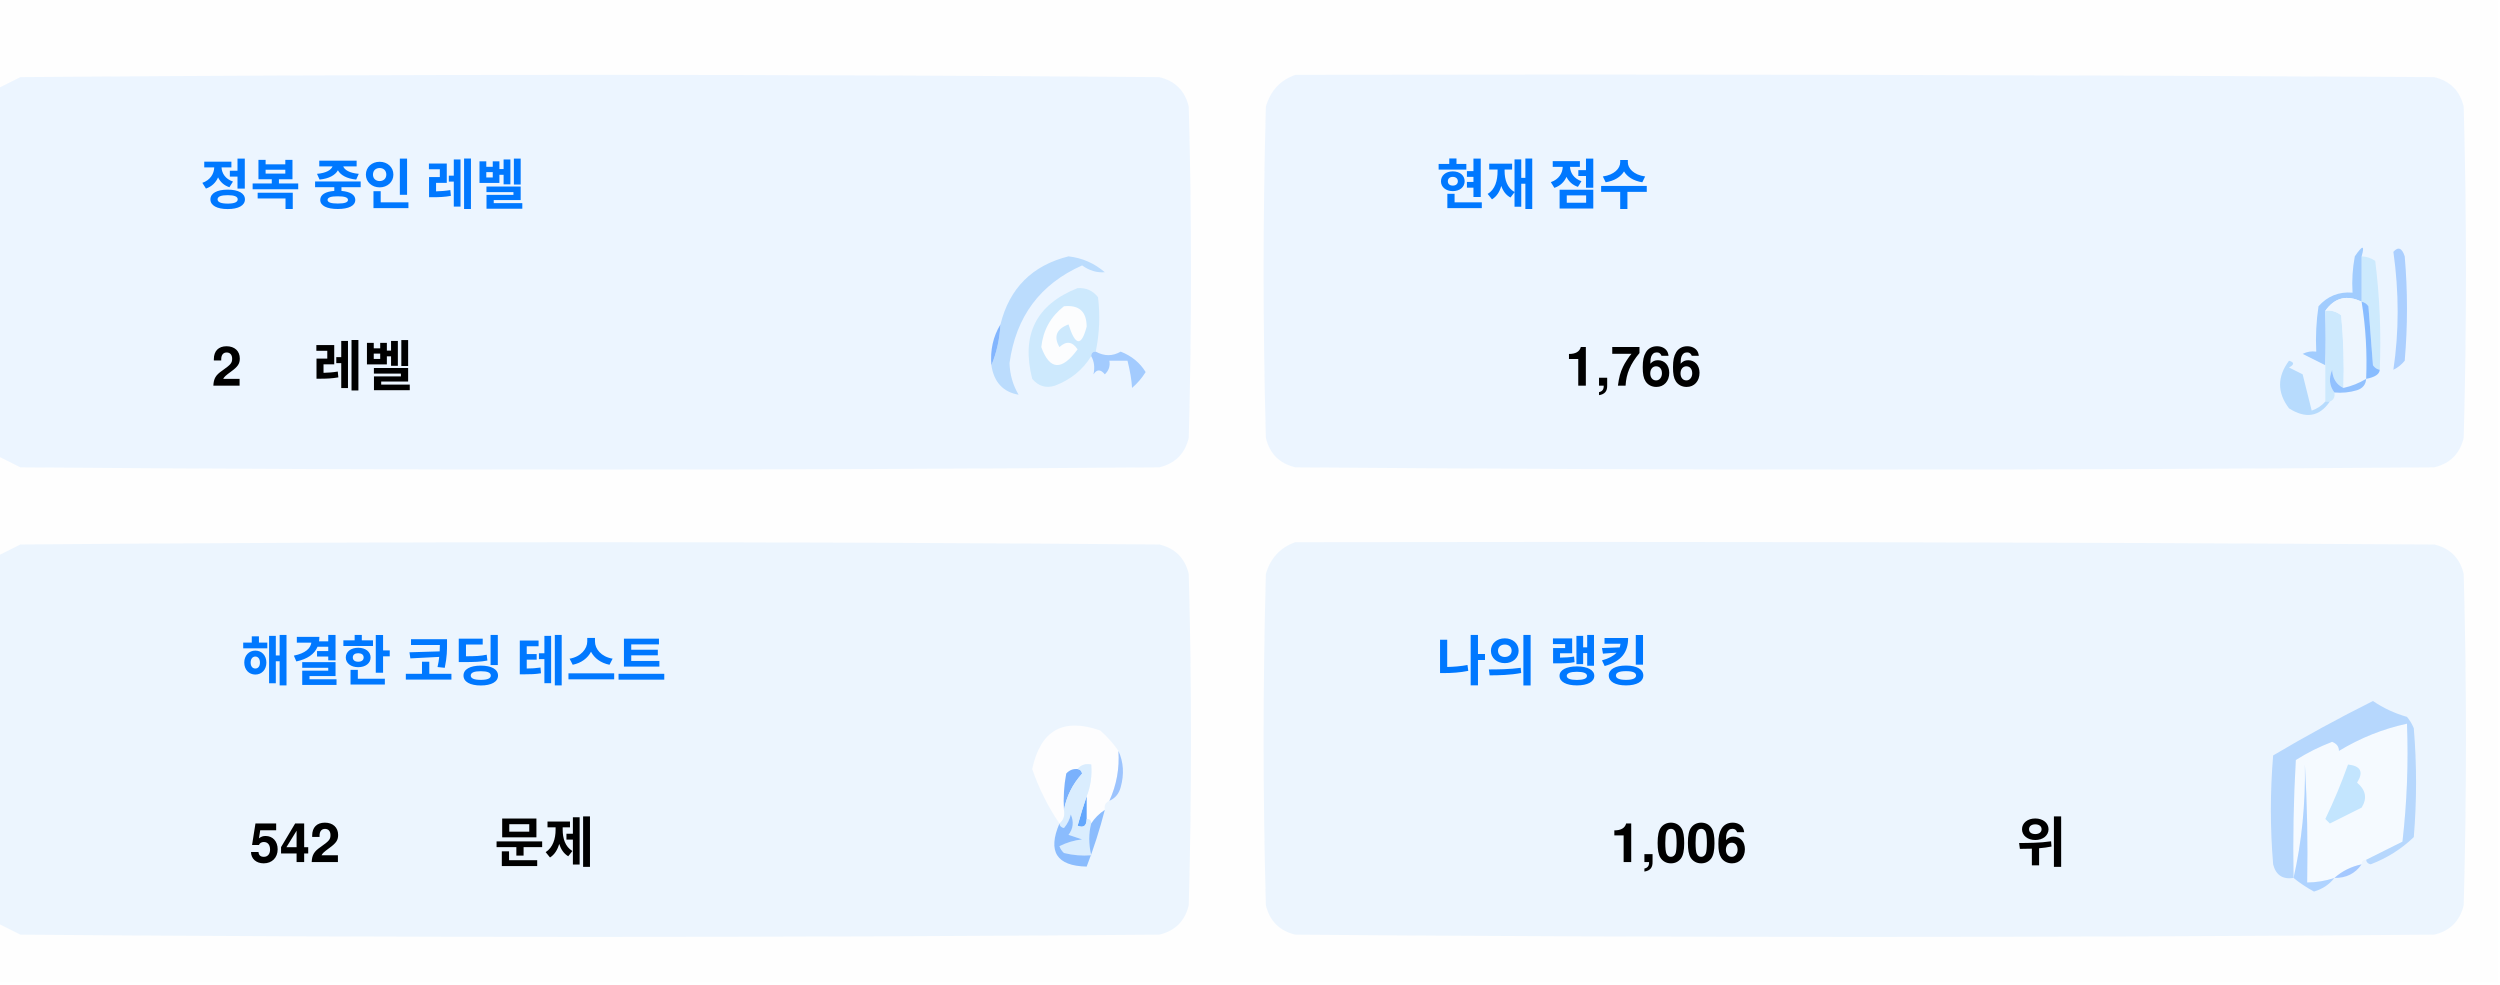
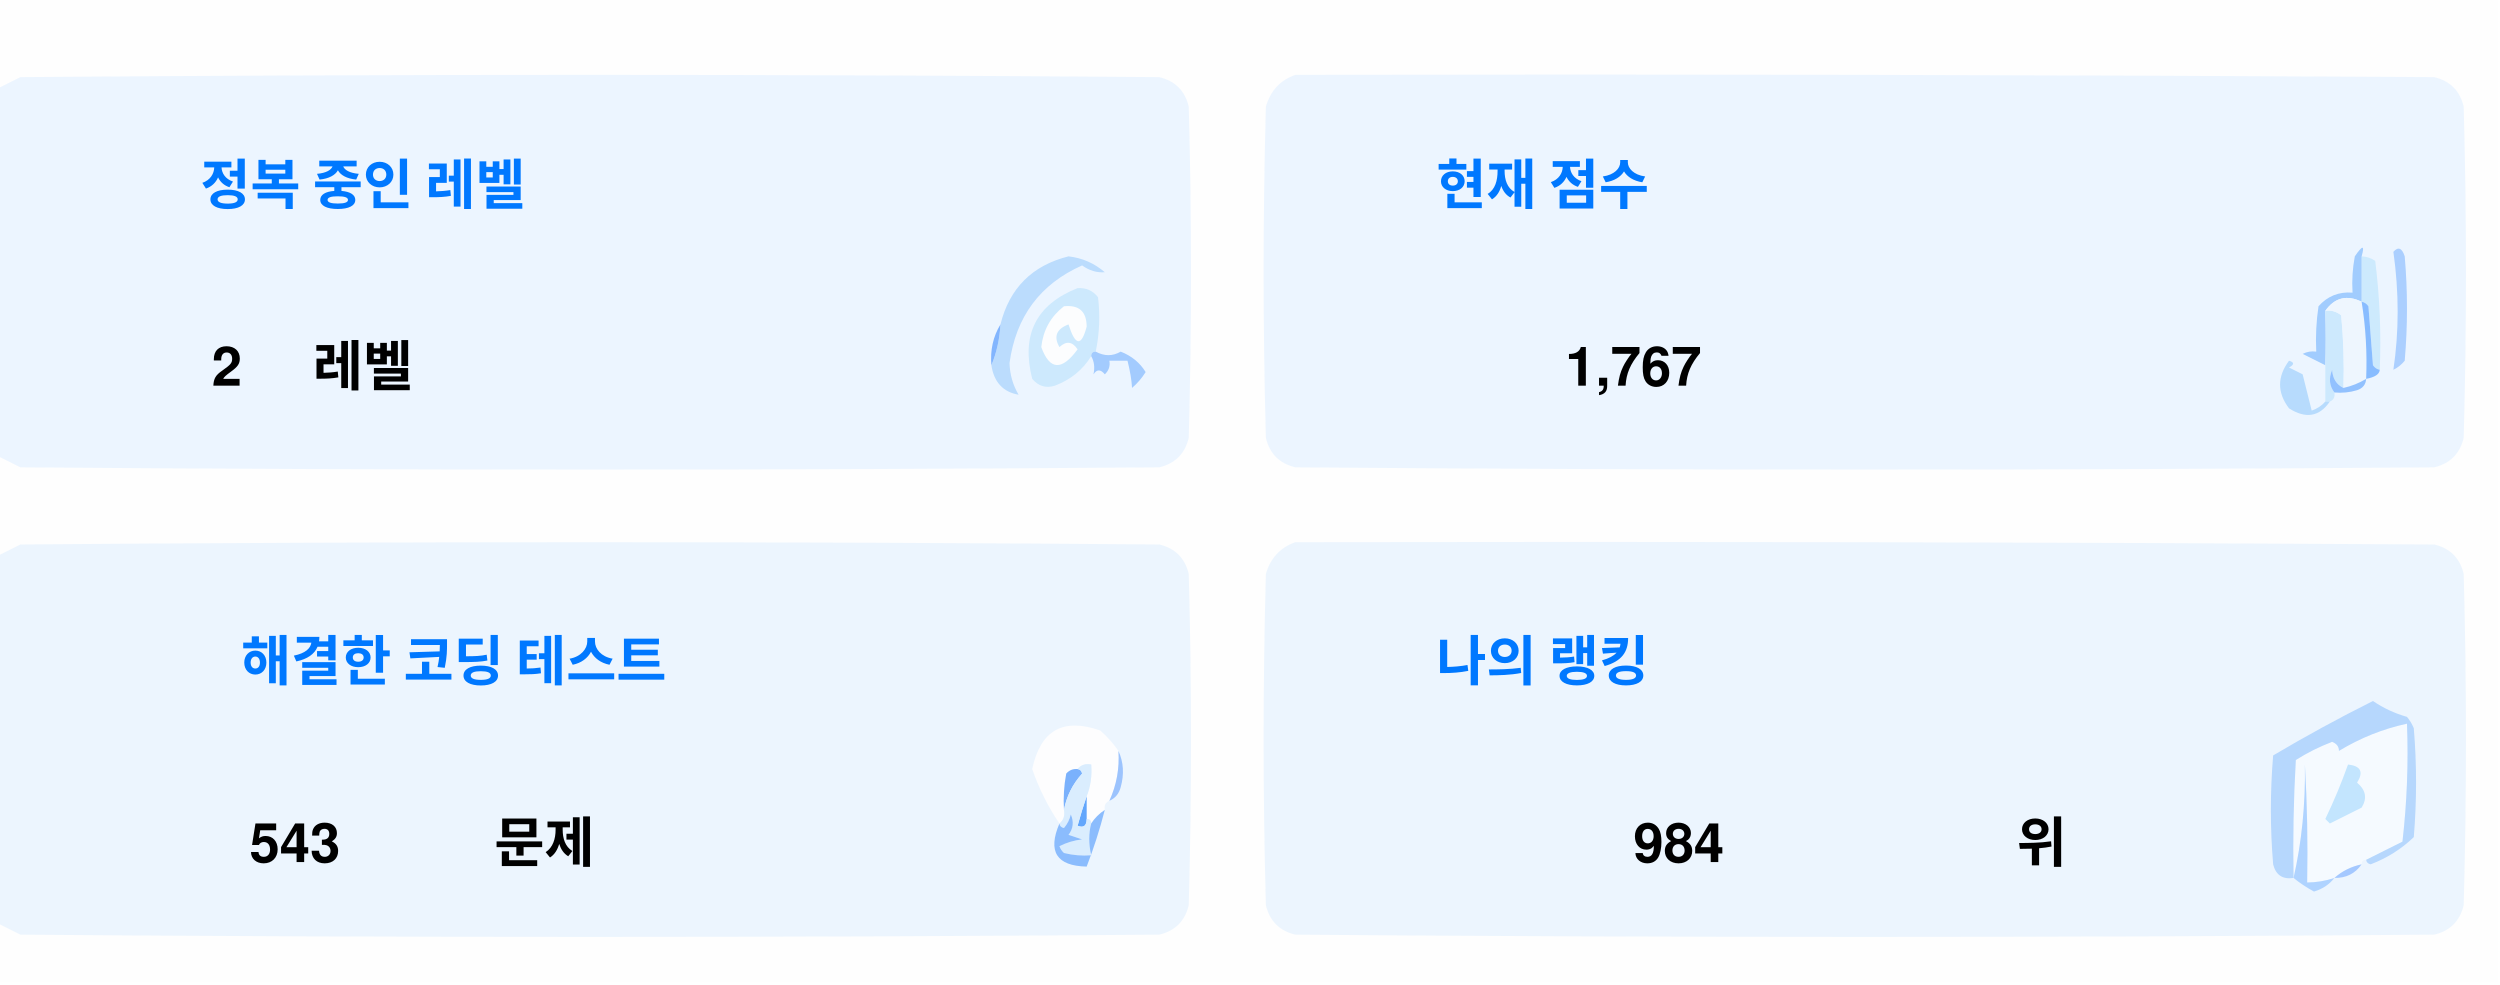
<svg xmlns="http://www.w3.org/2000/svg" version="1.1" width="551px" height="217px" style="shape-rendering:geometricPrecision; text-rendering:geometricPrecision; image-rendering:optimizeQuality; fill-rule:evenodd; clip-rule:evenodd">
  <style>
            .title {
                color: #0078ff;
                font-size: 1rem;
                line-height: 1.5rem;
                font-weight: bold;
                font-family: -apple-system,BlinkMacSystemFont,Segoe UI,Helvetica,Arial,sans-serif,Apple Color Emoji,Segoe UI Emoji;
            }
        
            .desc {
                color: #0078ff;
                font-size: 2.5rem;
                font-weight: bold;
                line-height: 1.5rem;
                font-family: -apple-system,BlinkMacSystemFont,Segoe UI,Helvetica,Arial,sans-serif,Apple Color Emoji,Segoe UI Emoji;
            }
        
            .desc-2 {
                color: #0078ff;
                font-size: 1rem;
                font-weight: bold;
                line-height: 1.5rem;
                font-family: -apple-system,BlinkMacSystemFont,Segoe UI,Helvetica,Arial,sans-serif,Apple Color Emoji,Segoe UI Emoji;
            }
        
            .text, .desc {
                animation: twinkling 4s ease-in-out infinite;
            }
        
            @keyframes twinkling {
                40% { opacity: 1; }
                50% { opacity: 0.5; }
                60% { opacity: 1; }
                70% { opacity: 0.5; }
                80% { opacity: 1; }
            };
        </style>
  <g>
    <path style="opacity:1" fill="#fefefe" d="M -0.5,-0.5 C 183.167,-0.5 366.833,-0.5 550.5,-0.5C 550.5,71.833 550.5,144.167 550.5,216.5C 366.833,216.5 183.167,216.5 -0.5,216.5C -0.5,212.167 -0.5,207.833 -0.5,203.5C 1.14,204.32 2.807,205.153 4.5,206C 88.167,206.667 171.833,206.667 255.5,206C 259,205.167 261.167,203 262,199.5C 262.667,175.167 262.667,150.833 262,126.5C 261.167,123 259,120.833 255.5,120C 171.833,119.333 88.167,119.333 4.5,120C 2.807,120.847 1.14,121.68 -0.5,122.5C -0.5,115.167 -0.5,107.833 -0.5,100.5C 1.14,101.32 2.807,102.153 4.5,103C 88.167,103.667 171.833,103.667 255.5,103C 259,102.167 261.167,100 262,96.5C 262.667,72.167 262.667,47.833 262,23.5C 261.167,20 259,17.833 255.5,17C 171.833,16.333 88.167,16.333 4.5,17C 2.807,17.847 1.14,18.68 -0.5,19.5C -0.5,12.833 -0.5,6.167 -0.5,-0.5 Z" />
  </g>
  <g>
    <path style="opacity:1" fill="#ecf5ff" d="M -0.5,100.5 C -0.5,73.5 -0.5,46.5 -0.5,19.5C 1.14,18.68 2.807,17.847 4.5,17C 88.167,16.333 171.833,16.333 255.5,17C 259,17.833 261.167,20 262,23.5C 262.667,47.833 262.667,72.167 262,96.5C 261.167,100 259,102.167 255.5,103C 171.833,103.667 88.167,103.667 4.5,103C 2.807,102.153 1.14,101.32 -0.5,100.5 Z" />
  </g>
  <g>
    <path style="opacity:1" fill="#ecf5ff" d="M 285.5,16.5 C 369.167,16.333 452.834,16.5 536.5,17C 540,17.833 542.167,20 543,23.5C 543.667,47.833 543.667,72.167 543,96.5C 542.167,100 540,102.167 536.5,103C 452.833,103.667 369.167,103.667 285.5,103C 282,102.167 279.833,100 279,96.5C 278.333,72.167 278.333,47.833 279,23.5C 280.018,19.985 282.185,17.652 285.5,16.5 Z" />
  </g>
  <g>
    <path style="opacity:1" fill="#cdeafd" d="M 520.5,56.5 C 521.583,56.539 522.583,56.873 523.5,57.5C 524.498,65.472 524.831,73.472 524.5,81.5C 523.883,81.389 523.383,81.056 523,80.5C 522.667,76.167 522.333,71.833 522,67.5C 521.617,66.944 521.117,66.611 520.5,66.5C 520.5,63.167 520.5,59.833 520.5,56.5 Z" />
  </g>
  <g>
    <path style="opacity:1" fill="#abcfff" d="M 527.5,55.5 C 528.566,54.308 529.399,54.641 530,56.5C 530.667,64.167 530.667,71.833 530,79.5C 529.311,80.357 528.478,81.023 527.5,81.5C 528.758,73.08 528.758,64.414 527.5,55.5 Z" />
  </g>
  <g>
    <path style="opacity:1" fill="#bbdcfd" d="M 218.5,80.5 C 219.657,77.727 220.324,74.727 220.5,71.5C 222.49,63.51 227.49,58.51 235.5,56.5C 238.528,56.847 241.194,58.014 243.5,60C 241.744,60.141 240.078,59.641 238.5,58.5C 229.247,62.607 223.914,69.773 222.5,80C 222.565,82.526 223.232,84.859 224.5,87C 221.07,86.397 219.07,84.231 218.5,80.5 Z" />
  </g>
  <g>
    <path style="opacity:1" fill="#cde9fd" d="M 241.5,77.5 C 240.833,77.5 240.5,77.833 240.5,78.5C 238.628,81.529 235.961,83.695 232.5,85C 230.536,85.624 228.869,85.124 227.5,83.5C 225.021,73.791 228.354,67.124 237.5,63.5C 239.374,63.39 240.874,64.056 242,65.5C 242.497,69.524 242.331,73.524 241.5,77.5 Z" />
  </g>
  <g>
    <path style="opacity:1" fill="#fcfdfe" d="M 234.5,67.5 C 237.826,67.162 239.493,68.662 239.5,72C 238.334,76.434 237,76.267 235.5,71.5C 232.832,72.515 232.166,74.182 233.5,76.5C 235.017,75.089 236.351,75.256 237.5,77C 234.006,81.771 231.34,81.605 229.5,76.5C 229.904,72.771 231.571,69.771 234.5,67.5 Z" />
  </g>
  <g>
    <path style="opacity:1" fill="#a1ccfe" d="M 520.5,56.5 C 520.5,59.833 520.5,63.167 520.5,66.5C 517.238,64.922 514.572,65.589 512.5,68.5C 512.617,72.81 512.617,76.81 512.5,80.5C 510.86,79.68 509.193,78.847 507.5,78C 508.448,77.517 509.448,77.35 510.5,77.5C 510.335,74.15 510.502,70.817 511,67.5C 512.995,65.253 515.495,64.253 518.5,64.5C 518.336,61.813 518.503,59.146 519,56.5C 520.731,53.969 521.231,53.969 520.5,56.5 Z" />
  </g>
  <g>
    <path style="opacity:1" fill="#cde9fd" d="M 512.5,68.5 C 513.822,68.33 514.989,68.663 516,69.5C 516.499,74.823 516.666,80.156 516.5,85.5C 514.955,84.77 514.122,83.437 514,81.5C 513.22,83.387 513.387,85.054 514.5,86.5C 514.672,87.492 514.338,88.158 513.5,88.5C 513.167,88.5 512.833,88.5 512.5,88.5C 512.5,85.833 512.5,83.167 512.5,80.5C 512.617,76.81 512.617,72.81 512.5,68.5 Z" />
  </g>
  <g>
    <path style="opacity:1" fill="#eef6fe" d="M 520.5,66.5 C 521.407,72.106 521.74,77.773 521.5,83.5C 519.95,84.441 518.284,85.108 516.5,85.5C 516.666,80.156 516.499,74.823 516,69.5C 514.989,68.663 513.822,68.33 512.5,68.5C 514.572,65.589 517.238,64.922 520.5,66.5 Z" />
  </g>
  <g>
    <path style="opacity:1" fill="#88bcff" d="M 520.5,66.5 C 521.117,66.611 521.617,66.944 522,67.5C 522.333,71.833 522.667,76.167 523,80.5C 523.383,81.056 523.883,81.389 524.5,81.5C 524.445,82.469 523.445,83.136 521.5,83.5C 521.74,77.773 521.407,72.106 520.5,66.5 Z" />
  </g>
  <g>
    <path style="opacity:1" fill="#82b5fe" d="M 220.5,71.5 C 220.324,74.727 219.657,77.727 218.5,80.5C 218.215,77.171 218.882,74.171 220.5,71.5 Z" />
  </g>
  <g>
    <path style="opacity:1" fill="#a3cbfe" d="M 240.5,78.5 C 240.5,77.833 240.833,77.5 241.5,77.5C 243.391,78.536 245.224,78.536 247,77.5C 249.391,78.429 251.225,79.929 252.5,82C 251.681,83.319 250.681,84.486 249.5,85.5C 249.409,83.777 249.075,81.777 248.5,79.5C 247.167,79.5 245.833,79.5 244.5,79.5C 244.719,80.675 244.386,81.675 243.5,82.5C 242.575,81.359 241.741,81.359 241,82.5C 241.331,80.981 241.164,79.648 240.5,78.5 Z" />
  </g>
  <g>
    <path style="opacity:1" fill="#b7dbfd" d="M 512.5,88.5 C 512.833,88.5 513.167,88.5 513.5,88.5C 511.199,91.857 508.199,92.357 504.5,90C 501.872,86.535 501.872,83.035 504.5,79.5C 505.696,79.846 505.696,80.346 504.5,81C 505.5,81.5 506.5,82 507.5,82.5C 508.167,85.167 508.833,87.833 509.5,90.5C 510.739,90.058 511.739,89.391 512.5,88.5 Z" />
  </g>
  <g>
    <path style="opacity:1" fill="#92c1fe" d="M 516.5,85.5 C 518.284,85.108 519.95,84.441 521.5,83.5C 521.423,84.75 520.756,85.583 519.5,86C 517.866,86.493 516.199,86.66 514.5,86.5C 513.387,85.054 513.22,83.387 514,81.5C 514.122,83.437 514.955,84.77 516.5,85.5 Z" />
  </g>
  <g>
    <path style="opacity:1" fill="#ecf5fe" d="M -0.5,203.5 C -0.5,176.5 -0.5,149.5 -0.5,122.5C 1.14,121.68 2.807,120.847 4.5,120C 88.167,119.333 171.833,119.333 255.5,120C 259,120.833 261.167,123 262,126.5C 262.667,150.833 262.667,175.167 262,199.5C 261.167,203 259,205.167 255.5,206C 171.833,206.667 88.167,206.667 4.5,206C 2.807,205.153 1.14,204.32 -0.5,203.5 Z" />
  </g>
  <g>
    <path style="opacity:1" fill="#ecf5fe" d="M 285.5,119.5 C 369.167,119.333 452.834,119.5 536.5,120C 540,120.833 542.167,123 543,126.5C 543.667,150.833 543.667,175.167 543,199.5C 542.167,203 540,205.167 536.5,206C 452.833,206.667 369.167,206.667 285.5,206C 282,205.167 279.833,203 279,199.5C 278.333,175.167 278.333,150.833 279,126.5C 280.018,122.985 282.185,120.652 285.5,119.5 Z" />
  </g>
  <g>
    <path style="opacity:1" fill="#fdfdfe" d="M 246.5,165.5 C 246.758,169.367 246.092,173.034 244.5,176.5C 243.662,176.842 243.328,177.508 243.5,178.5C 242.272,179.306 241.272,180.306 240.5,181.5C 240.5,180.833 240.167,180.5 239.5,180.5C 239.5,178.833 239.5,177.167 239.5,175.5C 240.369,173.283 240.702,170.95 240.5,168.5C 239.209,168.263 238.209,168.596 237.5,169.5C 236.504,169.414 235.671,169.748 235,170.5C 234.503,173.146 234.336,175.813 234.5,178.5C 234.737,179.791 234.404,180.791 233.5,181.5C 230.986,177.806 228.986,173.806 227.5,169.5C 229.309,160.957 234.309,158.124 242.5,161C 244.07,162.397 245.404,163.897 246.5,165.5 Z" />
  </g>
  <g>
    <path style="opacity:1" fill="#f5faff" d="M 521.5,189.5 C 520.833,189.5 520.5,189.833 520.5,190.5C 518.181,190.992 516.181,191.992 514.5,193.5C 512.565,194.15 510.565,194.483 508.5,194.5C 508.666,185.827 508.5,177.16 508,168.5C 508.141,177.227 507.308,185.56 505.5,193.5C 505.334,184.827 505.5,176.16 506,167.5C 508.527,165.903 511.194,164.57 514,163.5C 515.011,163.892 515.511,164.559 515.5,165.5C 520.21,162.641 525.21,160.641 530.5,159.5C 530.831,168.192 530.498,176.859 529.5,185.5C 526.807,186.847 524.14,188.18 521.5,189.5 Z" />
  </g>
  <g>
    <path style="opacity:1" fill="#b6d7fd" d="M 521.5,189.5 C 524.14,188.18 526.807,186.847 529.5,185.5C 530.498,176.859 530.831,168.192 530.5,159.5C 525.21,160.641 520.21,162.641 515.5,165.5C 515.511,164.559 515.011,163.892 514,163.5C 511.194,164.57 508.527,165.903 506,167.5C 505.5,176.16 505.334,184.827 505.5,193.5C 503.089,193.863 501.589,192.863 501,190.5C 500.333,182.5 500.333,174.5 501,166.5C 508.173,162.246 515.507,158.246 523,154.5C 525.304,156.068 527.804,157.235 530.5,158C 531.126,158.75 531.626,159.584 532,160.5C 532.667,168.5 532.667,176.5 532,184.5C 529.292,187.111 526.125,189.111 522.5,190.5C 521.893,190.376 521.56,190.043 521.5,189.5 Z" />
  </g>
  <g>
    <path style="opacity:1" fill="#c3e5fe" d="M 517.5,168.5 C 520.317,168.801 520.984,170.134 519.5,172.5C 521.439,174.122 521.772,175.956 520.5,178C 518.167,179.167 515.833,180.333 513.5,181.5C 513.167,181.167 512.833,180.833 512.5,180.5C 514.414,176.515 516.081,172.515 517.5,168.5 Z" />
  </g>
  <g>
    <path style="opacity:1" fill="#7ab1fc" d="M 237.5,169.5 C 238.043,169.56 238.376,169.893 238.5,170.5C 236.395,172.836 235.062,175.503 234.5,178.5C 234.336,175.813 234.503,173.146 235,170.5C 235.671,169.748 236.504,169.414 237.5,169.5 Z" />
  </g>
  <g>
    <path style="opacity:1" fill="#afd3ff" d="M 514.5,193.5 C 513.378,194.947 511.878,195.947 510,196.5C 508.348,195.601 506.848,194.601 505.5,193.5C 507.308,185.56 508.141,177.227 508,168.5C 508.5,177.16 508.666,185.827 508.5,194.5C 510.565,194.483 512.565,194.15 514.5,193.5 Z" />
  </g>
  <g>
    <path style="opacity:1" fill="#9cc3fd" d="M 246.5,165.5 C 247.634,167.966 247.801,170.633 247,173.5C 246.623,174.942 245.79,175.942 244.5,176.5C 246.092,173.034 246.758,169.367 246.5,165.5 Z" />
  </g>
  <g>
    <path style="opacity:1" fill="#62a6fc" d="M 239.5,175.5 C 239.5,177.167 239.5,178.833 239.5,180.5C 239.483,182.028 238.816,182.528 237.5,182C 238.117,179.723 238.784,177.556 239.5,175.5 Z" />
  </g>
  <g>
    <path style="opacity:1" fill="#daedfe" d="M 237.5,169.5 C 238.209,168.596 239.209,168.263 240.5,168.5C 240.702,170.95 240.369,173.283 239.5,175.5C 238.784,177.556 238.117,179.723 237.5,182C 238.816,182.528 239.483,182.028 239.5,180.5C 240.167,180.5 240.5,180.833 240.5,181.5C 239.918,183.669 239.918,186.002 240.5,188.5C 238.473,188.662 236.473,188.495 234.5,188C 234.043,187.586 233.709,187.086 233.5,186.5C 235.078,185.702 236.744,185.202 238.5,185C 237.5,184.667 236.5,184.333 235.5,184C 236.554,182.612 236.72,181.112 236,179.5C 235.751,180.624 235.251,181.624 234.5,182.5C 233.893,182.376 233.56,182.043 233.5,181.5C 234.404,180.791 234.737,179.791 234.5,178.5C 235.062,175.503 236.395,172.836 238.5,170.5C 238.376,169.893 238.043,169.56 237.5,169.5 Z" />
  </g>
  <g>
    <path style="opacity:1" fill="#8bbcfd" d="M 243.5,178.5 C 242.395,182.803 241.062,186.969 239.5,191C 232.857,190.847 230.857,187.68 233.5,181.5C 233.56,182.043 233.893,182.376 234.5,182.5C 235.251,181.624 235.751,180.624 236,179.5C 236.72,181.112 236.554,182.612 235.5,184C 236.5,184.333 237.5,184.667 238.5,185C 236.744,185.202 235.078,185.702 233.5,186.5C 233.709,187.086 234.043,187.586 234.5,188C 236.473,188.495 238.473,188.662 240.5,188.5C 239.918,186.002 239.918,183.669 240.5,181.5C 241.272,180.306 242.272,179.306 243.5,178.5 Z" />
  </g>
  <g>
    <path style="opacity:1" fill="#a4c8ff" d="M 520.5,190.5 C 519.089,192.539 517.089,193.539 514.5,193.5C 516.181,191.992 518.181,190.992 520.5,190.5 Z" />
  </g>
  <text text-anchor="middle" x="80" y="45" class="title" style="fill:#0078ff;" stroke="#none" stroke-width="1">정복 중인 레벨</text>
  <text text-anchor="middle" x="50" y="85" class="desc" stroke="#none" stroke-width="1">2</text>
  <text text-anchor="middle" x="80" y="85" class="desc-2" stroke="#none" stroke-width="1">레벨</text>
  <text text-anchor="middle" x="340" y="45" class="title" style="fill:#0078ff;" stroke="#none" stroke-width="1">현재 점수</text>
-   <text text-anchor="middle" x="360" y="85" class="desc" stroke="#none" stroke-width="1">1,766</text>
+   <text text-anchor="middle" x="360" y="85" class="desc" stroke="#none" stroke-width="1">1,767</text>
  <text text-anchor="middle" x="100" y="150" class="title" style="fill:#0078ff;" stroke="#none" stroke-width="1">해결한 코딩 테스트</text>
-   <text text-anchor="middle" x="65" y="190" class="desc" stroke="#none" stroke-width="1">542</text>
+   <text text-anchor="middle" x="65" y="190" class="desc" stroke="#none" stroke-width="1">543</text>
  <text text-anchor="middle" x="120" y="190" class="desc-2" stroke="#none" stroke-width="1">문제</text>
  <text text-anchor="middle" x="340" y="150" class="title" style="fill:#0078ff;" stroke="#none" stroke-width="1">나의 랭킹</text>
-   <text text-anchor="middle" x="370" y="190" class="desc" stroke="#none" stroke-width="1">1,006</text>
+   <text text-anchor="middle" x="370" y="190" class="desc" stroke="#none" stroke-width="1">984</text>
  <text text-anchor="middle" x="450" y="190" class="desc-2" stroke="#none" stroke-width="1">위</text>
</svg>
